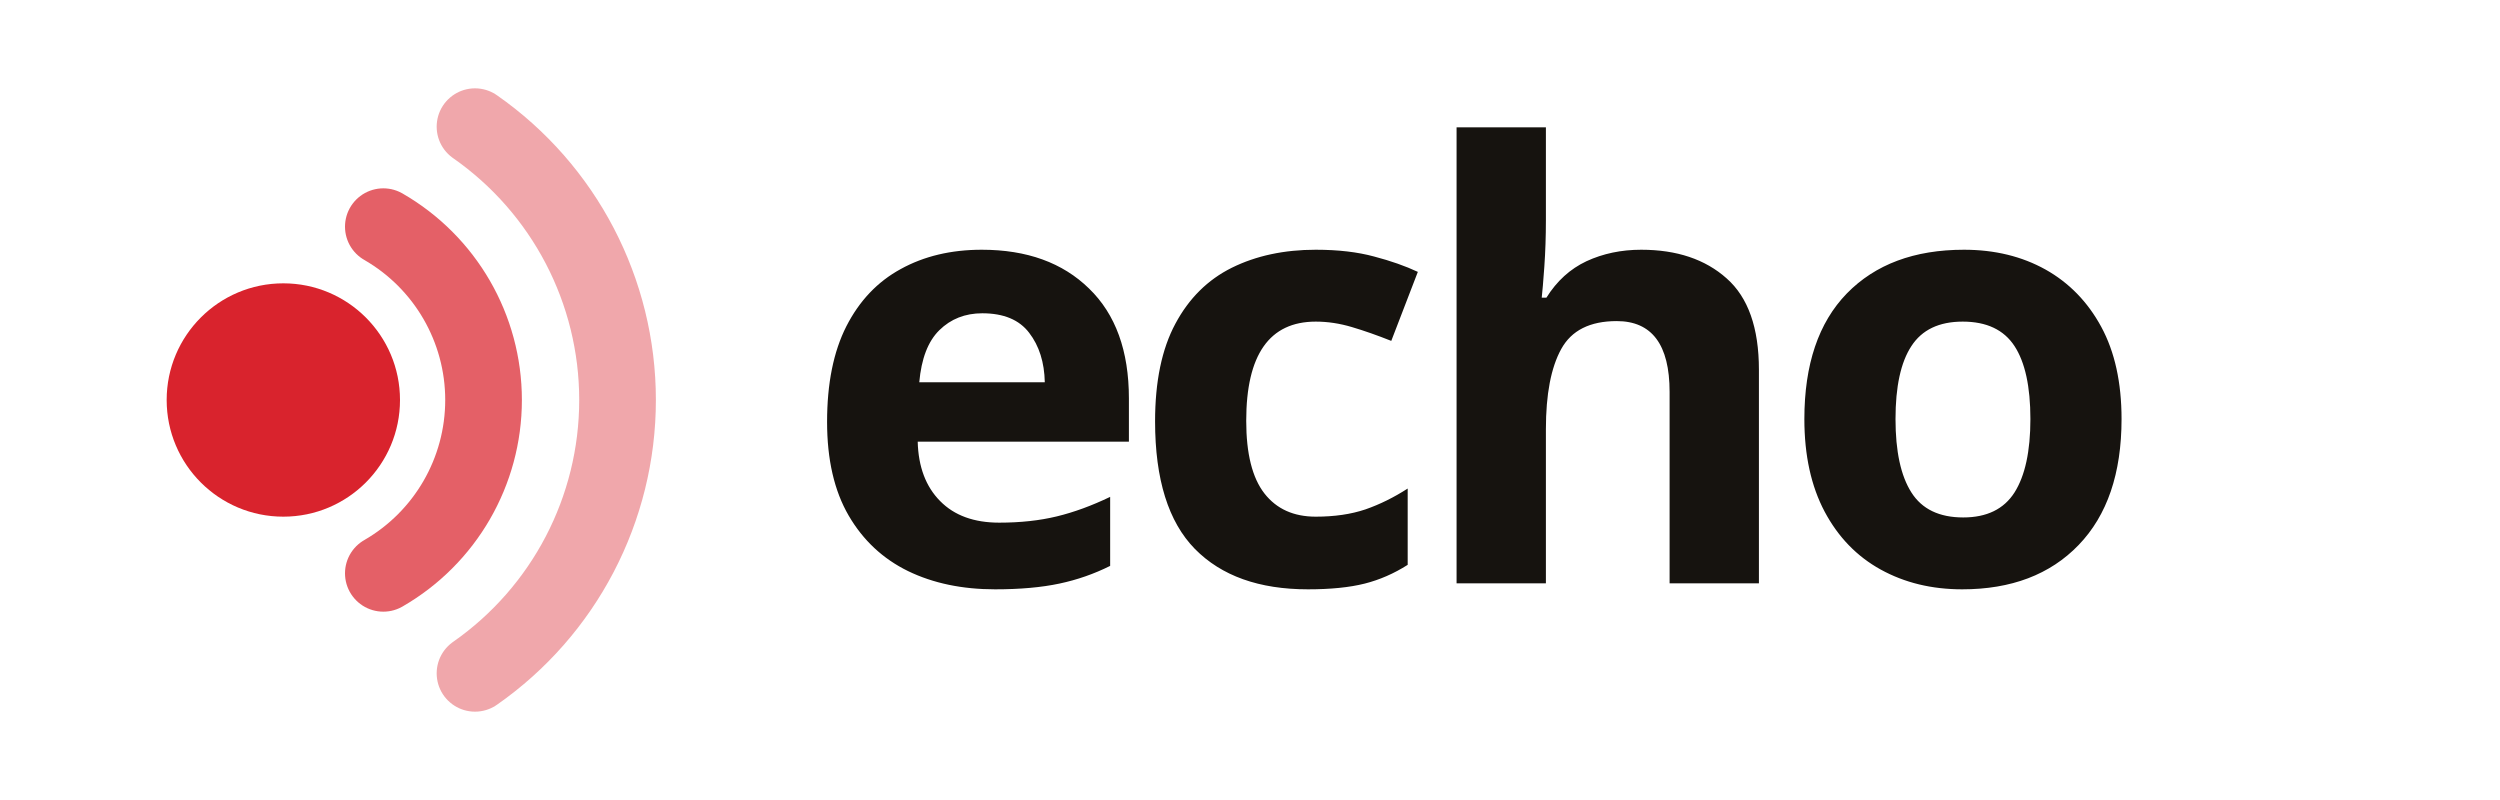
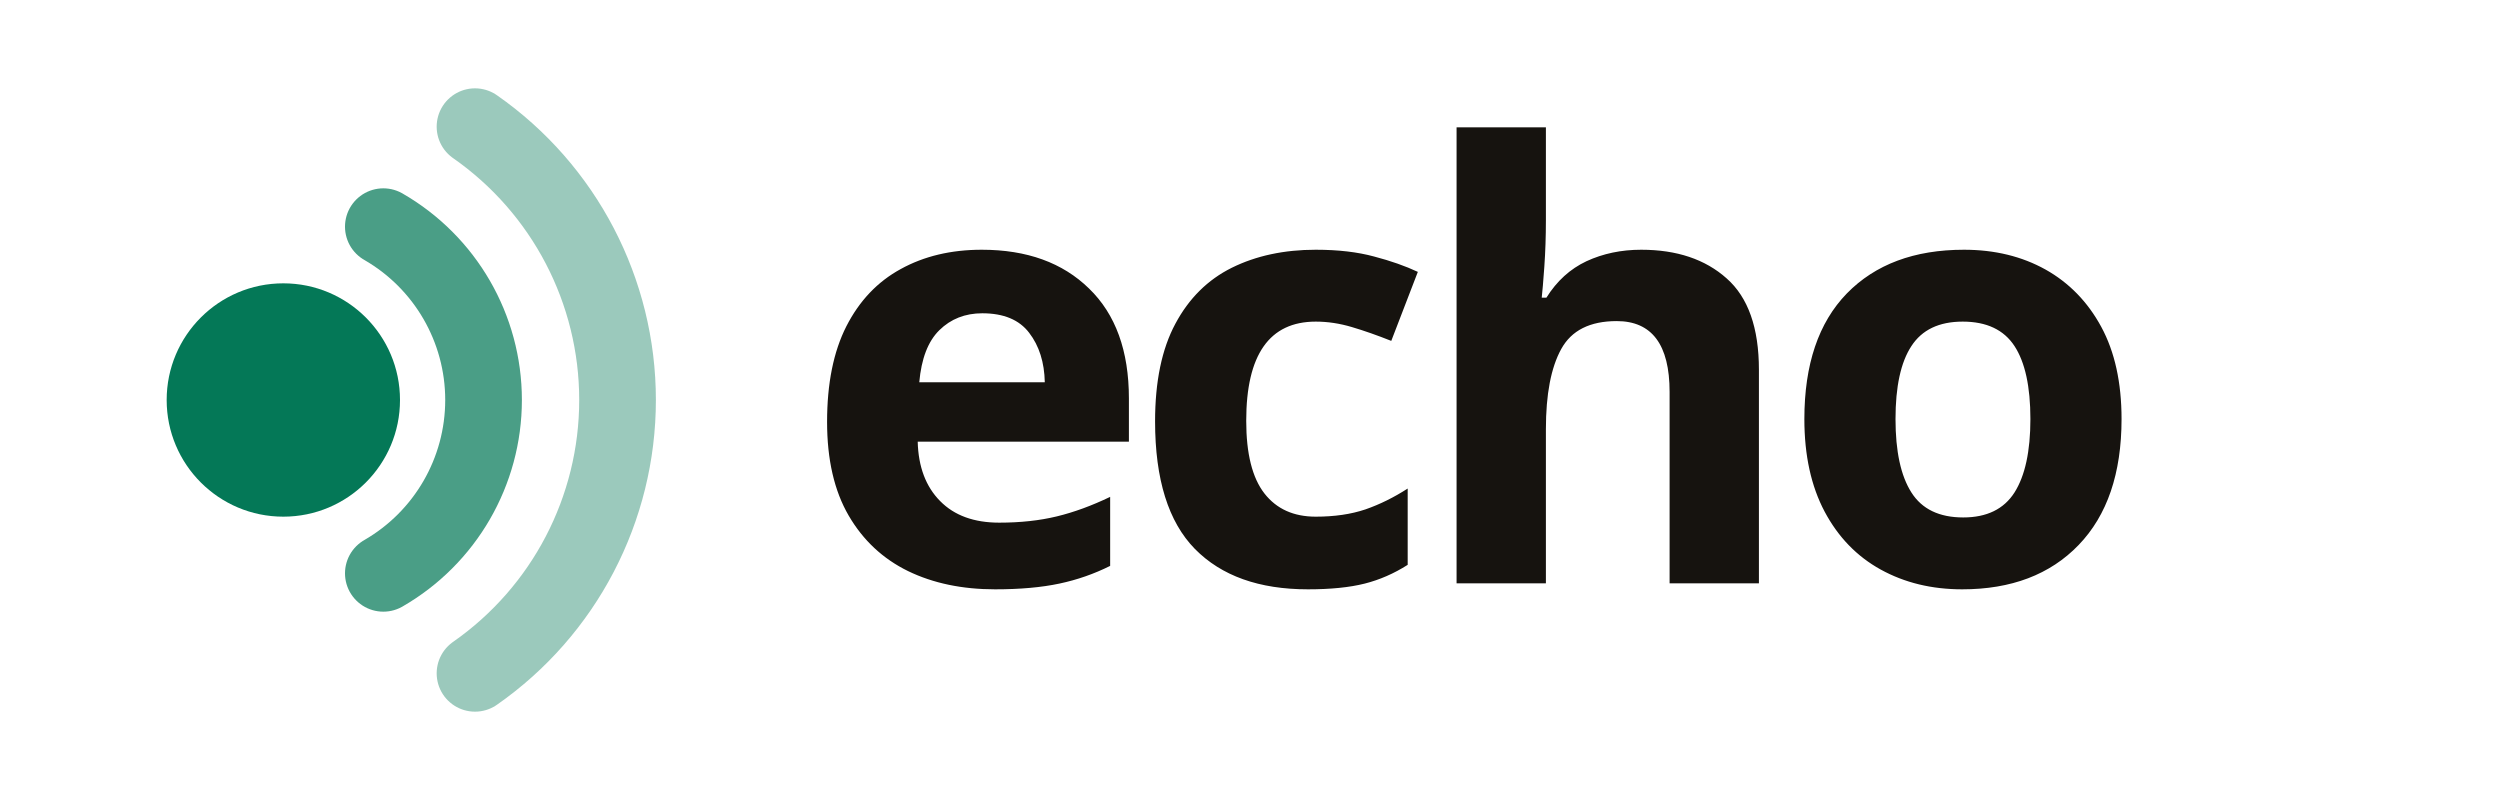
<svg xmlns="http://www.w3.org/2000/svg" viewBox="0 0 150 48">
-   <g color="#D9232D">
+   <g color="#047857">
    <circle cx="17" cy="24" r="7" fill="currentColor" />
    <g fill="none" stroke="currentColor" stroke-width="4.6" stroke-linecap="round">
      <path d="M23 13.6A12 12 0 0 1 23 34.4" opacity=".72" />
      <path d="M28.5 7.6A20 20 0 0 1 28.5 40.4" opacity=".4" />
    </g>
  </g>
  <text x="48" y="35" font-family="Archivo, sans-serif" font-weight="760" font-size="36" letter-spacing="-1.6" fill="#16130F" style="font-variation-settings:'wdth' 118">echo</text>
</svg>
